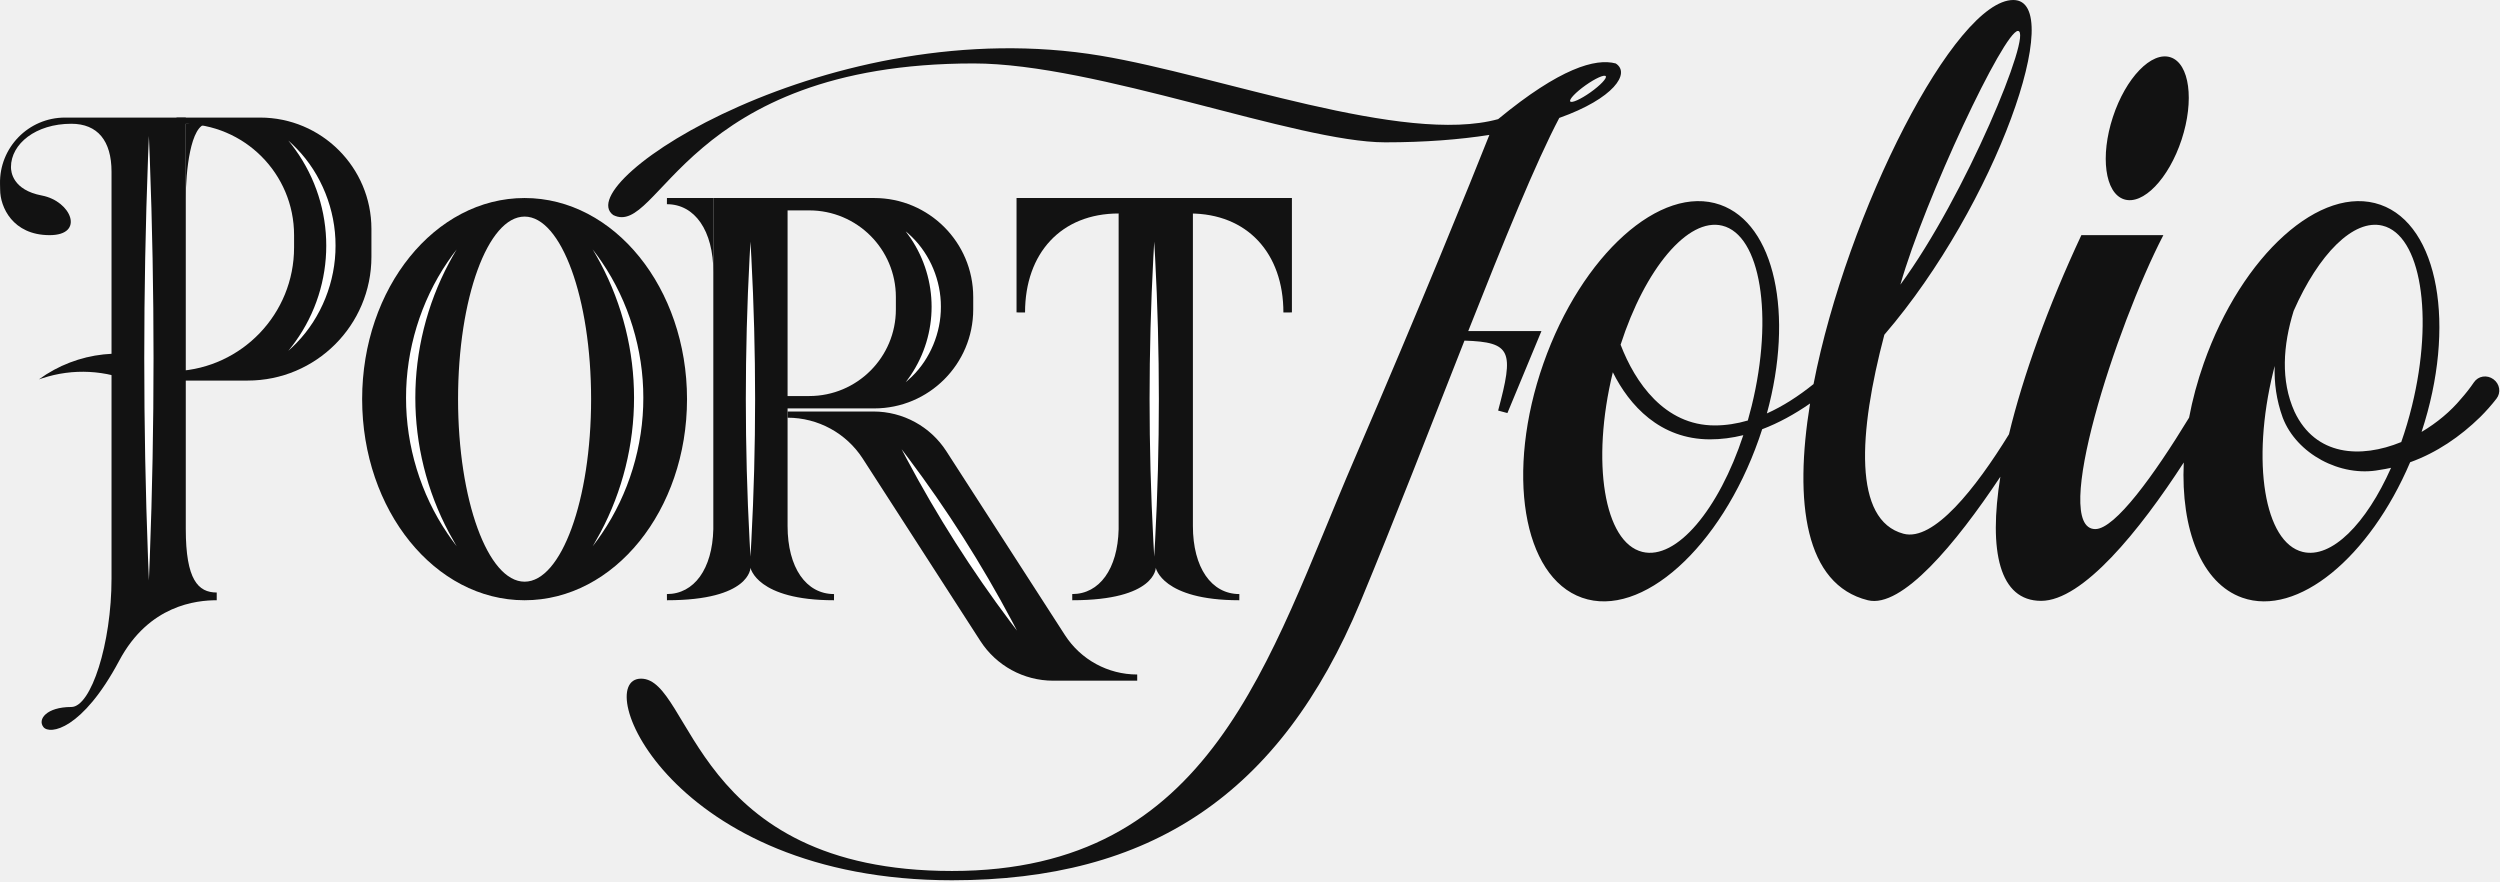
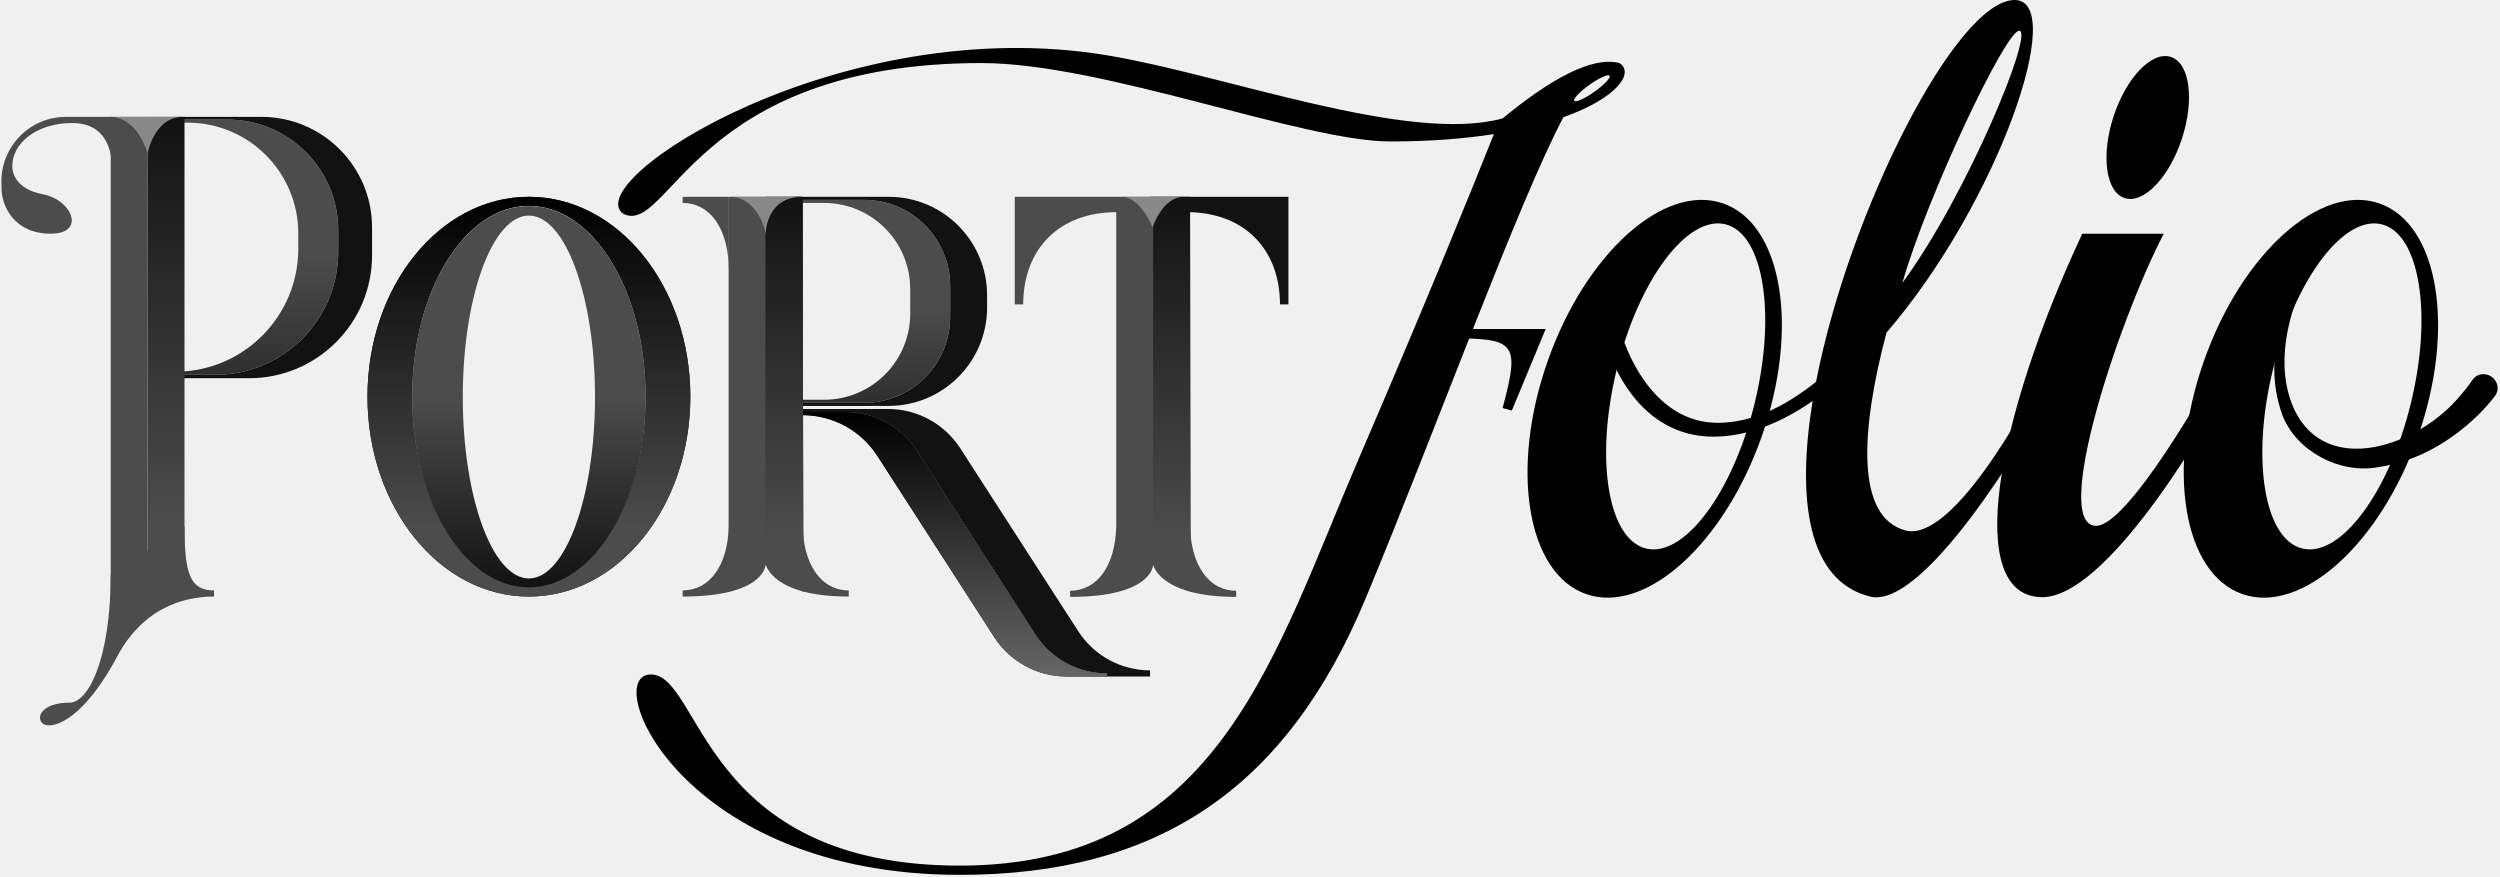
- <svg xmlns="http://www.w3.org/2000/svg" width="808" height="285" viewBox="0 0 808 285" fill="none">
-   <path d="M60.045 40H67.045C61.445 40 60.045 56 60.045 64V40Z" fill="#121212" />
-   <path d="M254.545 170C254.545 183.5 260.558 192 269.558 192C269.558 192.5 269.558 192 269.545 194C244.545 194 242.551 183.5 242.551 183.5C242.551 183.5 242.551 194 215.558 194C215.558 193 215.545 192.5 215.545 192C224.318 192 230.251 183.923 230.545 171.012V64H254.545V170Z" fill="#121212" />
-   <path d="M385.545 170C385.545 183.5 391.558 192 400.558 192C400.558 192.5 400.558 192 400.545 194C375.545 194 373.551 183.5 373.551 183.5C373.551 183.5 373.551 194 346.558 194C346.558 193 346.545 192.5 346.545 192C355.318 192 361.251 183.923 361.545 171.012V64H385.545V170Z" fill="#121212" />
-   <path d="M230.557 64L215.557 64C215.558 65 215.545 65.5 215.545 66C224.545 66 230.557 74.5 230.557 88L230.557 64Z" fill="#121212" />
-   <path d="M417.545 100.974C416.17 100.973 415.482 101 414.795 101C414.795 81.816 403.107 69 384.545 69H361.545C342.982 69 331.295 81.816 331.295 101C330.607 101 329.92 100.973 328.545 100.974V64H417.545V100.974Z" fill="#121212" />
-   <path d="M84.045 38C103.927 38 120.045 54.118 120.045 74V83C120.045 105.091 102.136 123 80.045 123H57.045V119.95C78.207 118.908 95.045 101.421 95.045 80V76C95.045 56.118 78.927 40 59.045 40H57.045V38H84.045Z" fill="#121212" />
-   <path d="M282.545 64C300.218 64 314.545 78.327 314.545 96V100C314.545 117.673 300.218 132 282.545 132H251.545V128H261.545C277.009 128 289.545 115.464 289.545 100V96C289.545 80.536 277.009 68 261.545 68H251.545V64H282.545Z" fill="#121212" />
-   <path d="M12.567 122.618C25.054 113.523 41.432 111.746 55.579 117.951L57.513 118.799L43.706 123.793C34.257 119.553 23.563 118.998 13.726 122.237L12.567 122.618Z" fill="#121212" />
-   <path d="M60.045 171H60.046C60.046 187.4 64.046 191.5 70.046 191.5V194C63.546 194 48.146 195.5 38.546 213.5C26.546 236 16.045 237.5 14.045 235C12.045 232.5 15.045 228.5 23.045 228.5C29.445 228.5 36.045 208 36.045 187V55.5C36.045 45.5 31.545 40 23.045 40C11.545 40 3.545 46.499 3.545 53.999C3.545 55.499 4.045 61.392 13.545 63.196C23.045 65 27.545 76 16.045 76C4.045 76 0.045 66.83 0.045 61.33L0.005 59.45C-0.247 47.679 9.226 38 21 38H60.045V171Z" fill="#121212" />
-   <path d="M169.545 64C198.54 64 222.045 93.102 222.045 129C222.045 164.899 198.54 194 169.545 194C140.55 194 117.045 164.899 117.045 129C117.045 93.102 140.55 64 169.545 64ZM169.545 70C157.671 70 148.045 96.415 148.045 129C148.045 161.585 157.671 188 169.545 188C181.419 188 191.045 161.585 191.045 129C191.045 96.415 181.419 70 169.545 70Z" fill="#121212" />
-   <path d="M344.194 205.274C349.31 213.207 358.105 218 367.545 218V220H340.393C330.88 220 322.018 215.17 316.862 207.176L278.859 148.251C273.531 139.99 264.374 135 254.545 135V133H282.321C291.834 133 300.696 137.83 305.852 145.824L344.194 205.274Z" fill="#121212" />
-   <path d="M147.613 80.598C146.566 81.948 145.568 83.324 144.609 84.743C135.972 97.466 131.203 113.005 131.234 128.583C131.204 144.161 135.975 159.699 144.614 172.422C145.403 173.59 146.215 174.724 147.065 175.846C147.247 176.087 147.43 176.328 147.613 176.569C147.46 176.308 147.306 176.047 147.152 175.787C146.438 174.576 145.759 173.365 145.102 172.128C137.924 158.646 134.226 143.614 134.234 128.583C134.225 113.552 137.922 98.519 145.098 85.036C145.896 83.535 146.731 82.061 147.613 80.598Z" fill="white" />
-   <path d="M191.544 80.598C192.592 81.948 193.59 83.324 194.548 84.743C203.186 97.466 207.954 113.005 207.924 128.583C207.954 144.161 203.183 159.699 194.544 172.422C193.755 173.59 192.943 174.724 192.093 175.846C191.91 176.087 191.727 176.328 191.544 176.569C191.698 176.308 191.852 176.047 192.005 175.787C192.72 174.576 193.398 173.365 194.056 172.128C201.233 158.646 204.932 143.614 204.924 128.583C204.933 113.552 201.236 98.519 194.06 85.036C193.262 83.535 192.427 82.061 191.544 80.598Z" fill="white" />
-   <path d="M93.185 45.428C94.133 46.264 95.038 47.129 95.916 48.044C103.837 56.214 108.494 67.774 108.446 79.406C108.495 91.038 103.835 102.596 95.913 110.767C95.164 111.548 94.402 112.285 93.602 113.008C93.463 113.134 93.324 113.259 93.185 113.384C93.302 113.239 93.42 113.093 93.537 112.947C94.215 112.11 94.852 111.272 95.475 110.402C102.037 101.27 105.459 90.335 105.446 79.406C105.459 68.477 102.039 57.539 95.478 48.408C94.748 47.389 93.99 46.403 93.185 45.428Z" fill="white" />
-   <path d="M292.722 74.769C293.423 75.349 294.093 75.952 294.743 76.594C300.618 82.32 304.135 90.702 304.095 99.147C304.135 107.592 300.617 115.972 294.741 121.698C294.186 122.246 293.622 122.761 293.03 123.264C292.927 123.351 292.825 123.438 292.722 123.525C292.803 123.417 292.884 123.31 292.966 123.203C293.434 122.586 293.874 121.97 294.303 121.334C298.819 114.646 301.099 106.889 301.095 99.147C301.099 91.405 298.82 83.645 294.305 76.959C293.802 76.213 293.279 75.488 292.722 74.769Z" fill="white" />
-   <path d="M48.124 43.94C48.024 46.335 47.929 48.729 47.839 51.123C47.029 72.67 46.624 94.218 46.624 115.765C46.624 137.313 47.029 158.86 47.839 180.407C47.929 182.802 48.024 185.196 48.124 187.59C48.224 185.196 48.319 182.802 48.409 180.407C49.219 158.86 49.624 137.313 49.624 115.765C49.624 94.218 49.219 72.67 48.409 51.123C48.319 48.729 48.224 46.335 48.124 43.94Z" fill="white" />
-   <path d="M242.551 78.096C242.451 79.793 242.356 81.49 242.266 83.187C241.456 98.458 241.051 113.729 241.051 129C241.051 144.271 241.456 159.542 242.266 174.813C242.356 176.51 242.451 178.207 242.551 179.904C242.651 178.207 242.746 176.51 242.836 174.813C243.646 159.542 244.051 144.271 244.051 129C244.051 113.729 243.646 98.458 242.836 83.187C242.746 81.49 242.651 79.793 242.551 78.096Z" fill="white" />
-   <path d="M291.394 145.177C291.931 146.208 292.472 147.237 293.018 148.262C297.93 157.494 303.184 166.508 308.779 175.305C314.375 184.102 320.312 192.681 326.591 201.043C327.288 201.973 327.99 202.899 328.696 203.823C328.159 202.792 327.617 201.763 327.072 200.738C322.16 191.506 316.906 182.492 311.311 173.695C305.715 164.898 299.778 156.319 293.499 147.957C292.802 147.027 292.1 146.101 291.394 145.177Z" fill="white" />
-   <path d="M373.045 78.096C372.945 79.793 372.85 81.49 372.76 83.187C371.95 98.458 371.545 113.729 371.545 129C371.545 144.271 371.95 159.542 372.76 174.813C372.85 176.51 372.945 178.207 373.045 179.904C373.145 178.207 373.24 176.51 373.33 174.813C374.14 159.542 374.545 144.271 374.545 129C374.545 113.729 374.14 98.458 373.33 83.187C373.24 81.49 373.145 79.793 373.045 78.096Z" fill="white" />
-   <path d="M198.199 69.505C183.697 58.999 268.695 3.5 355.697 18C394.075 24.396 453.697 46.889 484.199 38.505C504.196 22.003 515.697 18.763 522.199 20.505C527.095 23.62 521.615 31.842 503.96 38.114C496.47 52.279 486.011 77.948 474.533 107H498.196L487.196 133.5L484.196 132.696C489.324 113.561 488.609 110.558 473.315 110.089C462.408 137.746 450.652 168.165 439.696 194.501C413.696 257.001 371.545 284.501 307.697 284.501C216.697 284.501 190.697 219.341 207.197 219.341C223.697 219.343 223.699 281.501 307.697 281.501C391.697 281.501 409.696 213.501 437.696 148.501C459.065 98.896 475.155 59.3 481.366 43.605C471.853 45.092 460.658 46.003 447.696 46.003C419.196 46.003 354.259 20.505 314.695 20.505C221.196 20.505 213.196 76.999 198.199 69.505ZM650.696 0C668.105 0 645.198 66.185 609.021 108.185C600.635 139.954 598.917 168.138 615.196 172.5C624.944 175.112 638.545 157.827 649.296 140.366C653.877 121.342 661.979 98.94 672.696 76H699.196C683.863 105.612 662.696 171 677.196 171C683.59 171 696.24 153.506 707.515 134.975C708.595 129.248 710.164 123.364 712.244 117.446C724.573 82.375 750.153 59.422 769.378 66.181C788.178 72.79 793.936 105.362 782.652 139.596C787.601 136.671 792.055 132.948 795.41 128.895C796.922 127.194 798.324 125.405 799.58 123.554C800.253 122.567 801.284 121.902 802.464 121.717C803.642 121.531 804.874 121.842 805.868 122.566C806.862 123.291 807.534 124.368 807.719 125.546C807.904 126.725 807.587 127.911 806.854 128.854C805.232 130.952 803.472 132.93 801.61 134.781C795.138 141.12 787.492 146.331 778.957 149.4C765.832 180.183 742.553 199.45 724.731 193.186C711.571 188.559 704.801 171.209 705.793 149.474C691.447 171.617 673.114 194.196 659.696 194.196C646.206 194.196 642.651 178.188 646.515 154.078C632.013 175.89 614.621 196.707 603.696 194C583.341 188.956 579.794 162.365 585.013 130.408C579.956 133.91 574.778 136.741 569.535 138.729C569.194 139.791 568.837 140.855 568.463 141.92C556.134 176.991 530.554 199.943 511.329 193.186C492.104 186.427 486.513 152.517 498.842 117.446C511.171 82.375 536.75 59.422 555.976 66.181C573.678 72.404 579.819 101.648 571.056 133.622C576.182 131.322 581.226 128.086 586.136 124.135C596.95 68.387 631.897 7.40077e-05 650.696 0ZM521.267 120.313C514.193 149.373 518.466 175.354 530.833 178.379C541.826 181.068 555.519 164.712 563.439 140.644C559.874 141.528 556.288 142 552.696 142C536.485 142 526.581 130.989 521.267 120.313ZM735.182 118.28C735.018 118.907 734.858 119.538 734.703 120.172C727.581 149.289 731.849 175.349 744.235 178.379C753.532 180.653 764.759 169.307 772.793 151.196C771.553 151.474 770.298 151.709 769.027 151.893C756.45 154.293 742.228 146.692 737.766 134.948C735.734 129.321 734.984 123.745 735.182 118.28ZM770.026 72.936C760.668 70.647 749.353 82.159 741.309 100.483C737.874 111.58 737.049 122.993 741.595 133.074C748.365 147.409 762.967 148.245 776.086 142.869C777.392 139.147 778.562 135.224 779.56 131.144C786.682 102.026 782.413 75.965 770.026 72.936ZM556.624 72.936C545.519 70.219 531.66 86.937 523.778 111.407C528.432 123.566 537.962 137.5 554.196 137.5C557.781 137.5 561.351 136.943 564.893 135.908C565.339 134.346 565.762 132.757 566.157 131.144C573.279 102.026 569.011 75.965 556.624 72.936ZM652.196 10C647.696 10 622.196 64 614.196 92C635.196 63.5 657.196 10 652.196 10ZM682.888 37.82C687.046 25.147 695.389 16.505 701.522 18.518C707.656 20.53 709.258 32.435 705.1 45.108C700.941 57.782 692.598 66.424 686.464 64.411C680.33 62.398 678.729 50.493 682.888 37.82ZM518.989 24.633C518.545 24.008 515.614 25.325 512.441 27.574C509.268 29.824 507.056 32.155 507.499 32.78C507.943 33.405 510.874 32.089 514.047 29.839C517.22 27.589 519.432 25.259 518.989 24.633Z" fill="#121212" />
+ <svg xmlns="http://www.w3.org/2000/svg" width="813" height="285" viewBox="0 0 813 285" fill="none">
+   <path d="M22.6 228.5C29 228.5 36 213.5 36 187L60 171.107C60 187 62 192 69.6 192V194C63.1 194 47.7 195.5 38.1 213.5C26.1 236 15.6 237.5 13.6 235C11.6 232.5 14.6 228.5 22.6 228.5Z" fill="#4C4C4C" />
+   <path d="M261 170C261 183.5 267.013 192 276.013 192C276.013 192.5 276.013 192 276 194C251 194 249.006 183.5 249.006 183.5C249.006 183.5 249.006 194 222.013 194C222.013 193 222 192.5 222 192C230.773 192 236.706 183.923 237 171.012V64H261V170Z" fill="#4C4C4C" />
+   <path d="M387 170.112C387 183.612 393.013 192.112 402.013 192.112C402.013 192.612 402.013 192.112 402 194.112C377 194.112 375.006 183.612 375.006 183.612C375.006 183.612 375.006 194.112 348.013 194.112C348.013 193.112 348 192.612 348 192.112C356.773 192.112 362.706 184.036 363 171.124V64.112H387V170.112Z" fill="#4C4C4C" />
+   <path d="M237.013 64L222.013 64C222.013 65 222 65.5 222 66C231 66 237.013 74.5 237.013 88L237.013 64Z" fill="#4C4C4C" />
+   <path d="M330 64H375V69H363C344.438 69 332.75 81.015 332.75 99C332.062 99 331.375 98.974 330 98.975V64Z" fill="#4C4C4C" />
+   <path d="M419 98.975C417.625 98.974 416.938 99 416.25 99C416.25 81.015 404.562 69 386 69H374V64H419V98.975Z" fill="#121212" />
+   <path d="M74 38.888C93.882 38.888 110 55.005 110 74.888V81.888C110 103.979 92.091 121.888 70 121.888H58V120.875C79.629 120.344 97 102.645 97 80.888V75.888C97 56.005 80.882 39.888 61 39.888H58V38.888H74Z" fill="url(#paint0_linear_3133_89697)" />
+   <path d="M85 38C104.882 38 121 54.118 121 74V83C121 105.091 103.091 123 81 123H58V121.888H70C92.091 121.888 110 103.979 110 81.888V74.888C110 55.005 93.882 38.888 74 38.888H58V38H85Z" fill="#121212" />
+   <path d="M281 65C296.464 65 309 77.536 309 93V103C309 118.464 296.464 131 281 131H258V130H268C283.464 130 296 117.464 296 102V94C296 78.536 283.464 66 268 66H258V65H281Z" fill="url(#paint1_linear_3133_89697)" />
+   <path d="M289 64C306.673 64 321 78.327 321 96V100C321 117.673 306.673 132 289 132H258V131H281C296.464 131 309 118.464 309 103V93C309 77.536 296.464 65 281 65H258V64H289Z" fill="#121212" />
+   <path d="M0.5 61.33L0.46 59.45C0.207 47.679 9.681 38 21.455 38.001L26 38.001L36.5 38V55.5C36.5 45.5 32 40 23.5 40C12 40 4 46.5 4 54C4 55.5 4.5 61.392 14 63.196C23.5 65 28 76 16.5 76C4.5 76 0.5 66.83 0.5 61.33Z" fill="#4C4C4C" />
+   <path d="M172 64C200.995 64 224.5 93.102 224.5 129C224.5 164.899 200.995 194 172 194C143.005 194 119.5 164.899 119.5 129C119.5 93.102 143.005 64 172 64ZM172 66.888C151.013 66.888 134 94.646 134 128.888C134 163.129 151.013 190.888 172 190.888C192.987 190.888 210 163.129 210 128.888C210 94.646 192.987 66.888 172 66.888Z" fill="#121212" />
+   <path d="M172 64C200.995 64 224.5 93.102 224.5 129C224.5 164.899 200.995 194 172 194C143.005 194 119.5 164.899 119.5 129C119.5 93.102 143.005 64 172 64ZM172 66.888C151.013 66.888 134 94.646 134 128.888C134 163.129 151.013 190.888 172 190.888C192.987 190.888 210 163.129 210 128.888C210 94.646 192.987 66.888 172 66.888Z" fill="url(#paint2_linear_3133_89697)" />
+   <path d="M172 67C192.987 67 210 94.758 210 129C210 163.242 192.987 191 172 191C151.013 191 134 163.242 134 129C134 94.758 151.013 67 172 67ZM172 70.112C160.126 70.112 150.5 96.528 150.5 129.112C150.5 161.697 160.126 188.112 172 188.112C183.874 188.112 193.5 161.697 193.5 129.112C193.5 96.528 183.874 70.112 172 70.112Z" fill="url(#paint3_linear_3133_89697)" />
+   <path d="M288.776 133C298.289 133 307.151 137.83 312.307 145.824L350.648 205.273C355.765 213.207 364.56 218 374 218V220H360V219C350.56 219 341.765 214.207 336.648 206.273L298.307 146.824C293.151 138.83 284.289 134 274.776 134H261V133H288.776Z" fill="#121212" />
+   <path d="M274.776 134C284.289 134 293.151 138.83 298.307 146.824L336.648 206.273C341.765 214.207 350.56 219 360 219V220H346.848C337.335 220 328.473 215.17 323.317 207.176L285.313 148.251C279.986 139.991 270.829 135 261 135V134H274.776Z" fill="#121212" />
+   <path d="M274.776 134C284.289 134 293.151 138.83 298.307 146.824L336.648 206.273C341.765 214.207 350.56 219 360 219V220H346.848C337.335 220 328.473 215.17 323.317 207.176L285.313 148.251C279.986 139.991 270.829 135 261 135V134H274.776Z" fill="url(#paint4_linear_3133_89697)" />
+   <path d="M48 38H36V212L48 200.701V38Z" fill="#4C4C4C" />
+   <path d="M249 76L237 64V192L249 183.5V76Z" fill="#4C4C4C" />
+   <path d="M48 38H60L60 194L48 182V38Z" fill="url(#paint5_linear_3133_89697)" />
+   <path d="M249 76.078L261 64L261.268 192.5L249 183.5V76.078Z" fill="url(#paint6_linear_3133_89697)" />
+   <path d="M249 64H261L261.268 192.5L249 183.5V64Z" fill="url(#paint7_linear_3133_89697)" />
+   <path d="M375 64H387L387.268 192.5L375 183.5V64Z" fill="url(#paint8_linear_3133_89697)" />
+   <path d="M260.999 64.001C248.999 64.001 248.999 76 248.999 76C248.999 76 247.01 64.058 237.072 64.001C234.166 64.001 232.919 64.001 236.999 64.001C237.024 64 237.048 64.001 237.072 64.001C241.289 64.001 248.999 64.001 248.999 64.001C248.999 64.001 272.999 63.999 260.999 64.001Z" fill="#888888" />
+   <path d="M48 50C48 50 50 38 59.607 38C69.214 38 47.607 38 47.607 38H35.607C45 38 48 50 48 50Z" fill="#888888" />
+   <path d="M374.822 74C374.822 74 378 64 384.927 64C391.854 64 374.822 64 374.822 64C374.822 64 358.436 64 364.718 64C371 64 374.822 74 374.822 74Z" fill="#888888" />
+   <path d="M202.654 69.505C188.152 58.999 273.15 3.5 360.152 18C398.53 24.396 458.151 46.889 488.654 38.505C508.651 22.003 520.151 18.763 526.654 20.505C531.55 23.62 526.07 31.842 508.415 38.114C493.586 66.158 467.114 139.3 444.151 194.501C418.151 257.001 376 284.501 312.152 284.501C221.153 284.501 195.152 219.341 211.652 219.341C228.151 219.342 228.153 281.501 312.152 281.501C396.152 281.501 414.151 213.501 442.151 148.501C463.519 98.896 479.61 59.3 485.821 43.605C476.308 45.092 465.113 46.003 452.151 46.003C423.65 46.002 358.714 20.505 319.15 20.505C225.651 20.505 217.65 77 202.654 69.505ZM523.444 24.633C523 24.008 520.069 25.325 516.896 27.574C513.723 29.824 511.51 32.155 511.954 32.78C512.397 33.406 515.329 32.089 518.502 29.839C521.675 27.589 523.887 25.258 523.444 24.633Z" fill="black" />
+   <path d="M502.651 107H468.651V110C492.651 110 494.651 110.304 488.651 132.696L491.651 133.5L502.651 107Z" fill="black" />
+   <path d="M503.297 117.445C515.626 82.374 541.205 59.422 560.431 66.18C579.656 72.939 585.247 106.848 572.918 141.92C560.589 176.991 535.01 199.942 515.784 193.184C496.559 186.426 490.968 152.516 503.297 117.445ZM561.079 72.935C548.692 69.906 532.878 91.053 525.756 120.171C518.634 149.288 522.901 175.349 535.288 178.379C547.675 181.408 563.49 160.26 570.612 131.142C577.734 102.025 573.466 75.965 561.079 72.935Z" fill="black" />
+   <path d="M716.699 117.445C729.028 82.374 754.608 59.422 773.833 66.18C793.058 72.939 798.649 106.848 786.32 141.92C773.992 176.991 748.412 199.942 729.187 193.184C709.961 186.426 704.37 152.516 716.699 117.445ZM774.482 72.935C762.095 69.906 746.28 91.053 739.158 120.171C732.036 149.288 736.304 175.349 748.691 178.379C761.077 181.408 776.893 160.26 784.015 131.142C791.137 102.025 786.868 75.965 774.482 72.935Z" fill="black" />
+   <path d="M703.651 76H677.151C648.651 137 638.651 194.196 664.151 194.196C684.551 194.196 716.318 142 728.151 118.5V106C716.651 128.738 691.59 171 681.651 171C667.151 171 688.318 105.612 703.651 76Z" fill="black" />
+   <ellipse cx="698.448" cy="41.464" rx="11.689" ry="24.15" transform="rotate(18.1657 698.448 41.4644)" fill="black" />
+   <path d="M804.036 123.553C804.708 122.567 805.739 121.902 806.919 121.717C808.098 121.532 809.328 121.842 810.323 122.566C811.317 123.291 811.989 124.367 812.174 125.546C812.359 126.725 812.042 127.911 811.31 128.853C811.31 128.853 811.31 128.853 811.31 128.853C809.687 130.952 807.927 132.93 806.065 134.782C797.173 143.491 786.067 150.076 773.482 151.894C760.905 154.294 746.684 146.693 742.221 134.948C734.363 113.18 745.65 92.183 756.995 75.434C758.457 73.456 760.002 71.539 761.671 69.754C761.671 69.754 761.671 69.754 761.671 69.754C760.115 71.638 758.696 73.638 757.365 75.69C746.951 92.802 737.929 115.063 746.05 133.074C756.696 155.615 786.713 144.785 799.866 128.894C801.377 127.194 802.78 125.405 804.036 123.553Z" fill="black" />
+   <path d="M655.151 0C672.56 0 649.653 66.185 613.476 108.185C605.09 139.954 603.372 168.138 619.651 172.5C634.405 176.453 657.985 134.833 667.151 116L670.151 122C656.651 147.333 624.846 198.137 608.151 194C587.796 188.956 584.249 162.365 589.468 130.408C579.048 137.624 568.123 142 557.151 142C533.551 142 523.318 118.667 521.151 107L525.151 100.5C527.318 112.833 537.051 137.5 558.651 137.5C569.574 137.5 580.37 132.359 590.591 124.135C601.405 68.387 636.352 7.39968e-05 655.151 0ZM656.651 10C652.151 10 626.651 64 618.651 92C639.651 63.5 661.651 10 656.651 10Z" fill="black" />
+   <defs>
+     <linearGradient id="paint0_linear_3133_89697" x1="84.568" y1="82.903" x2="84.568" y2="160.873" gradientUnits="userSpaceOnUse">
+       <stop stop-color="#4C4C4C" />
+       <stop offset="1" stop-color="#121212" />
+     </linearGradient>
+     <linearGradient id="paint1_linear_3133_89697" x1="284.057" y1="100" x2="284.057" y2="162" gradientUnits="userSpaceOnUse">
+       <stop stop-color="#4C4C4C" />
+       <stop offset="1" stop-color="#121212" />
+     </linearGradient>
+     <linearGradient id="paint2_linear_3133_89697" x1="173.147" y1="64" x2="173.147" y2="171.5" gradientUnits="userSpaceOnUse">
+       <stop />
+       <stop offset="1" stop-color="#4C4C4C" />
+     </linearGradient>
+     <linearGradient id="paint3_linear_3133_89697" x1="172.83" y1="129" x2="172.83" y2="191" gradientUnits="userSpaceOnUse">
+       <stop stop-color="#4C4C4C" />
+       <stop offset="1" stop-color="#121212" />
+     </linearGradient>
+     <linearGradient id="paint4_linear_3133_89697" x1="310.5" y1="134" x2="310.5" y2="220" gradientUnits="userSpaceOnUse">
+       <stop />
+       <stop offset="1" stop-color="#666666" />
+     </linearGradient>
+     <linearGradient id="paint5_linear_3133_89697" x1="54" y1="38" x2="54" y2="170.5" gradientUnits="userSpaceOnUse">
+       <stop stop-color="#121212" />
+       <stop offset="1" stop-color="#4C4C4C" />
+     </linearGradient>
+     <linearGradient id="paint6_linear_3133_89697" x1="255" y1="64" x2="255" y2="196.5" gradientUnits="userSpaceOnUse">
+       <stop stop-color="#121212" />
+       <stop offset="1" stop-color="#4C4C4C" />
+     </linearGradient>
+     <linearGradient id="paint7_linear_3133_89697" x1="255" y1="64" x2="255" y2="175" gradientUnits="userSpaceOnUse">
+       <stop stop-color="#121212" />
+       <stop offset="1" stop-color="#4C4C4C" />
+     </linearGradient>
+     <linearGradient id="paint8_linear_3133_89697" x1="381" y1="64" x2="381" y2="175" gradientUnits="userSpaceOnUse">
+       <stop stop-color="#121212" />
+       <stop offset="1" stop-color="#4C4C4C" />
+     </linearGradient>
+   </defs>
</svg>
